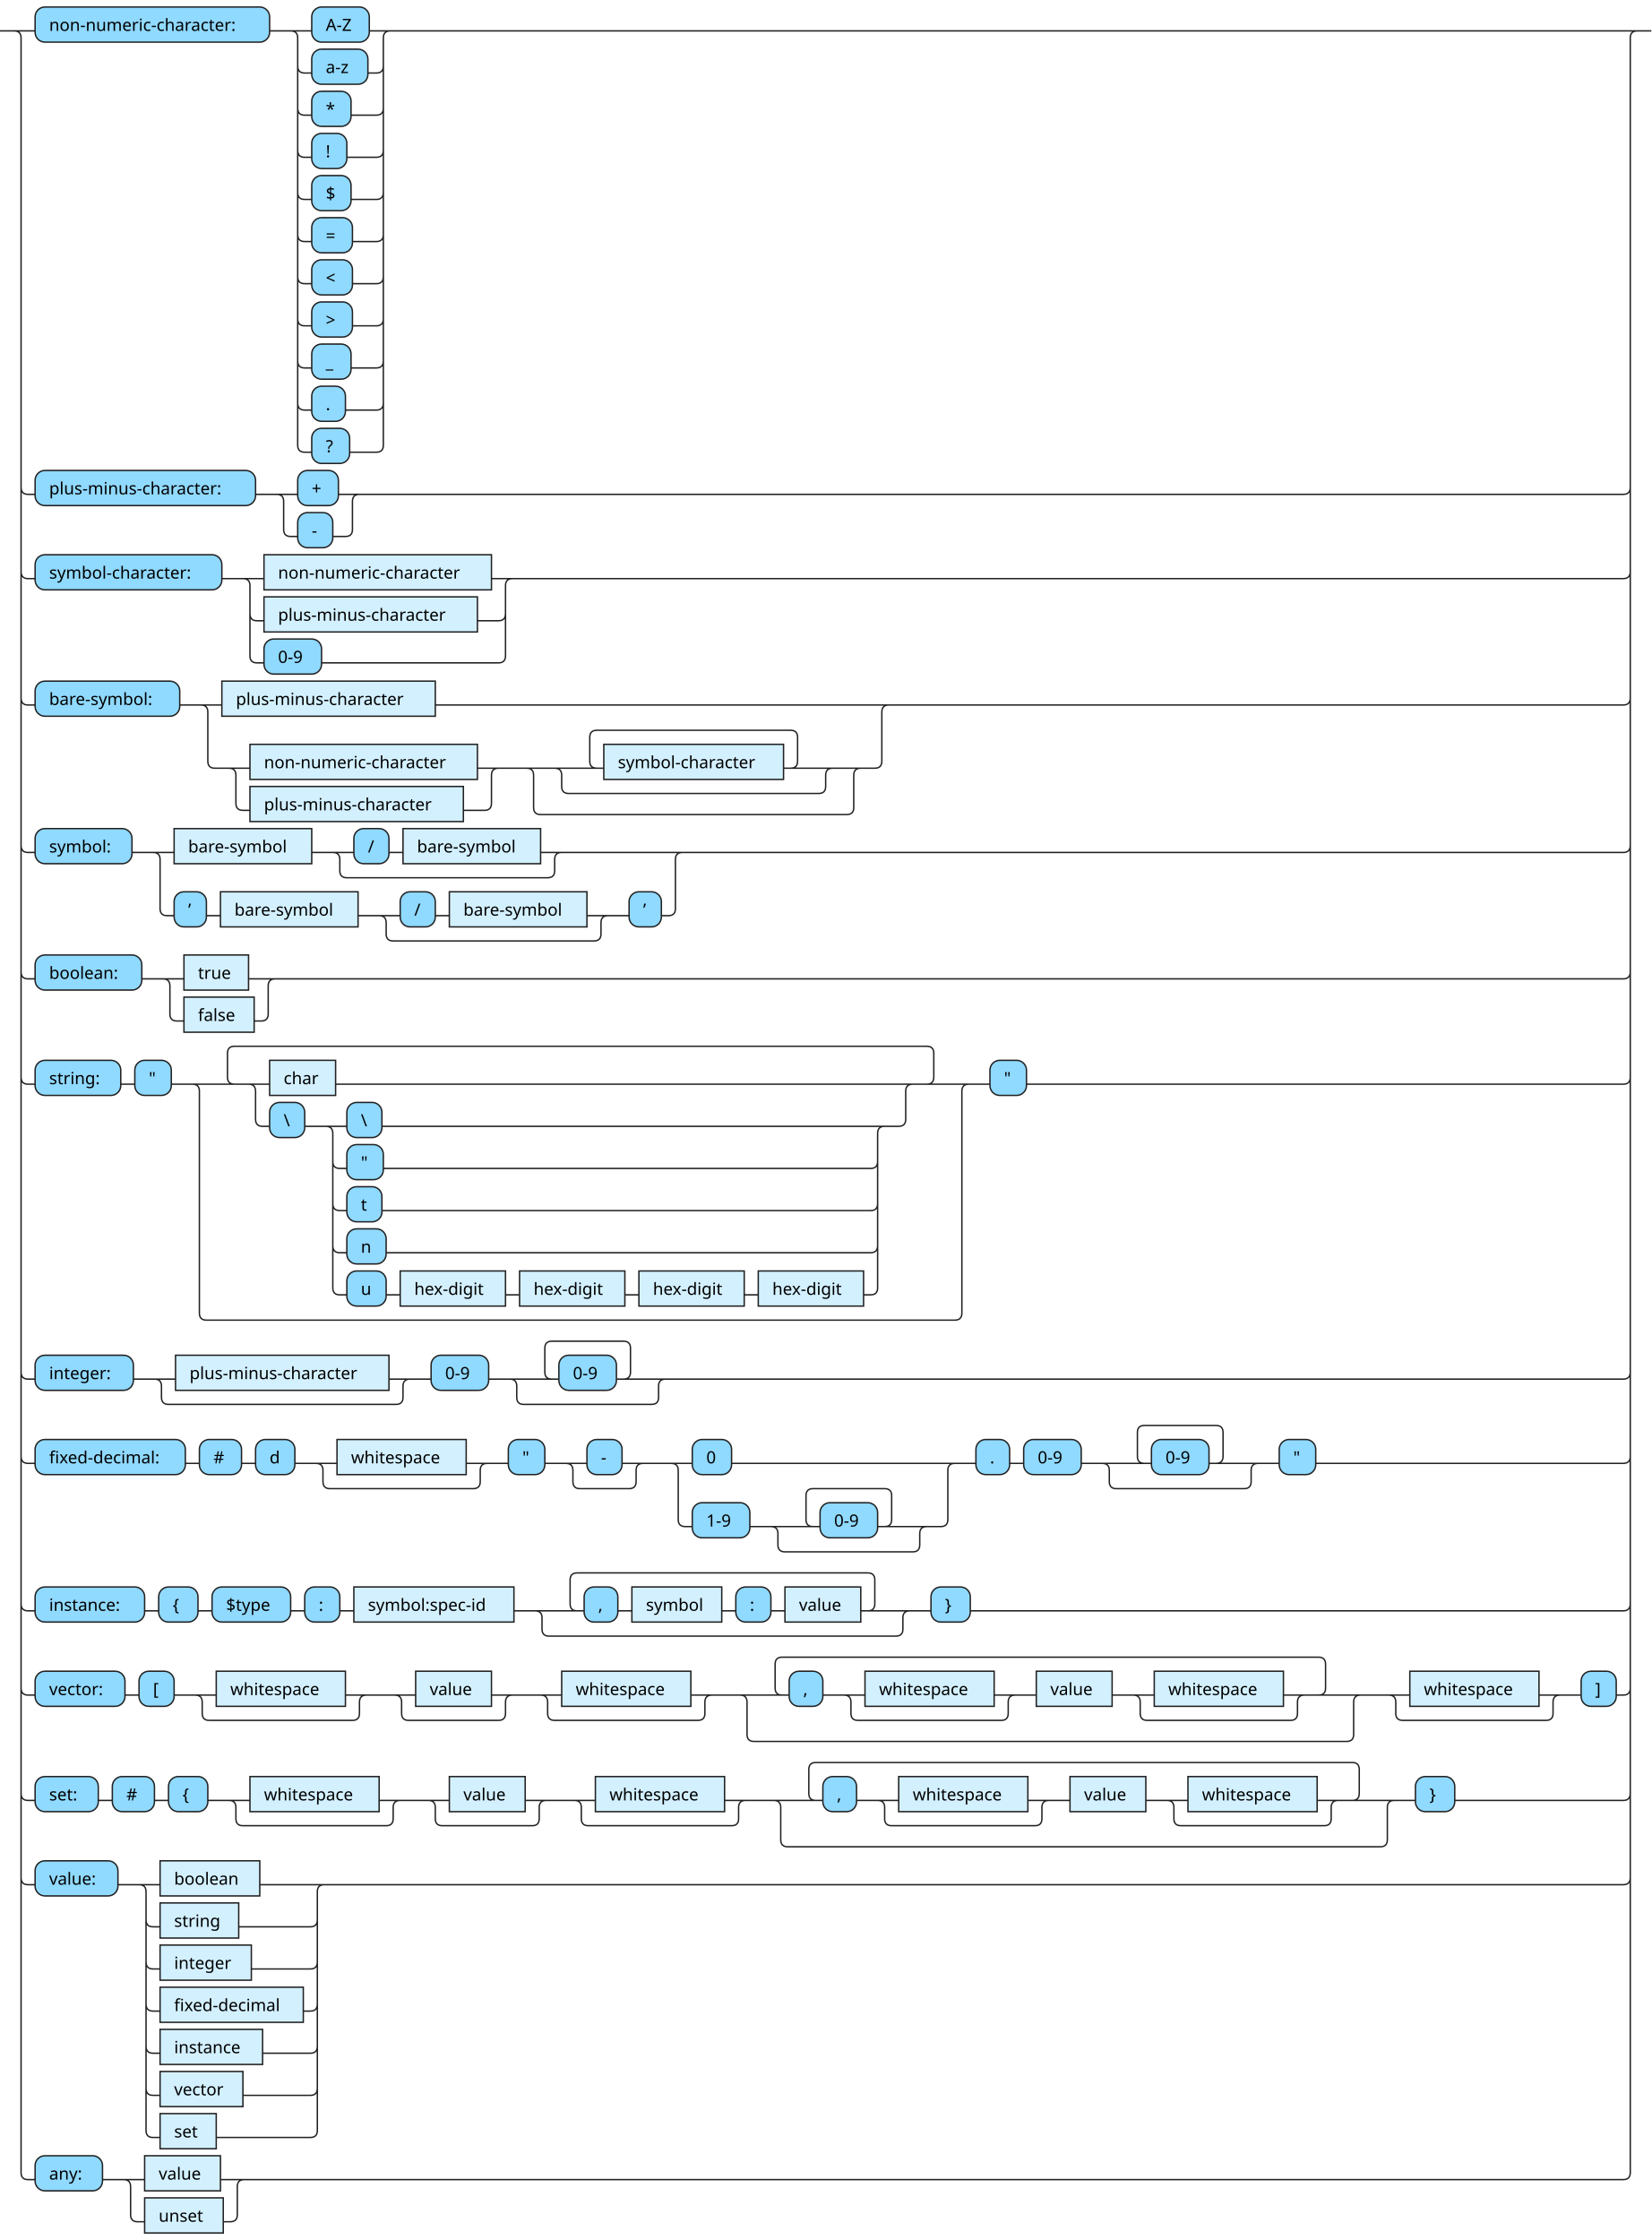
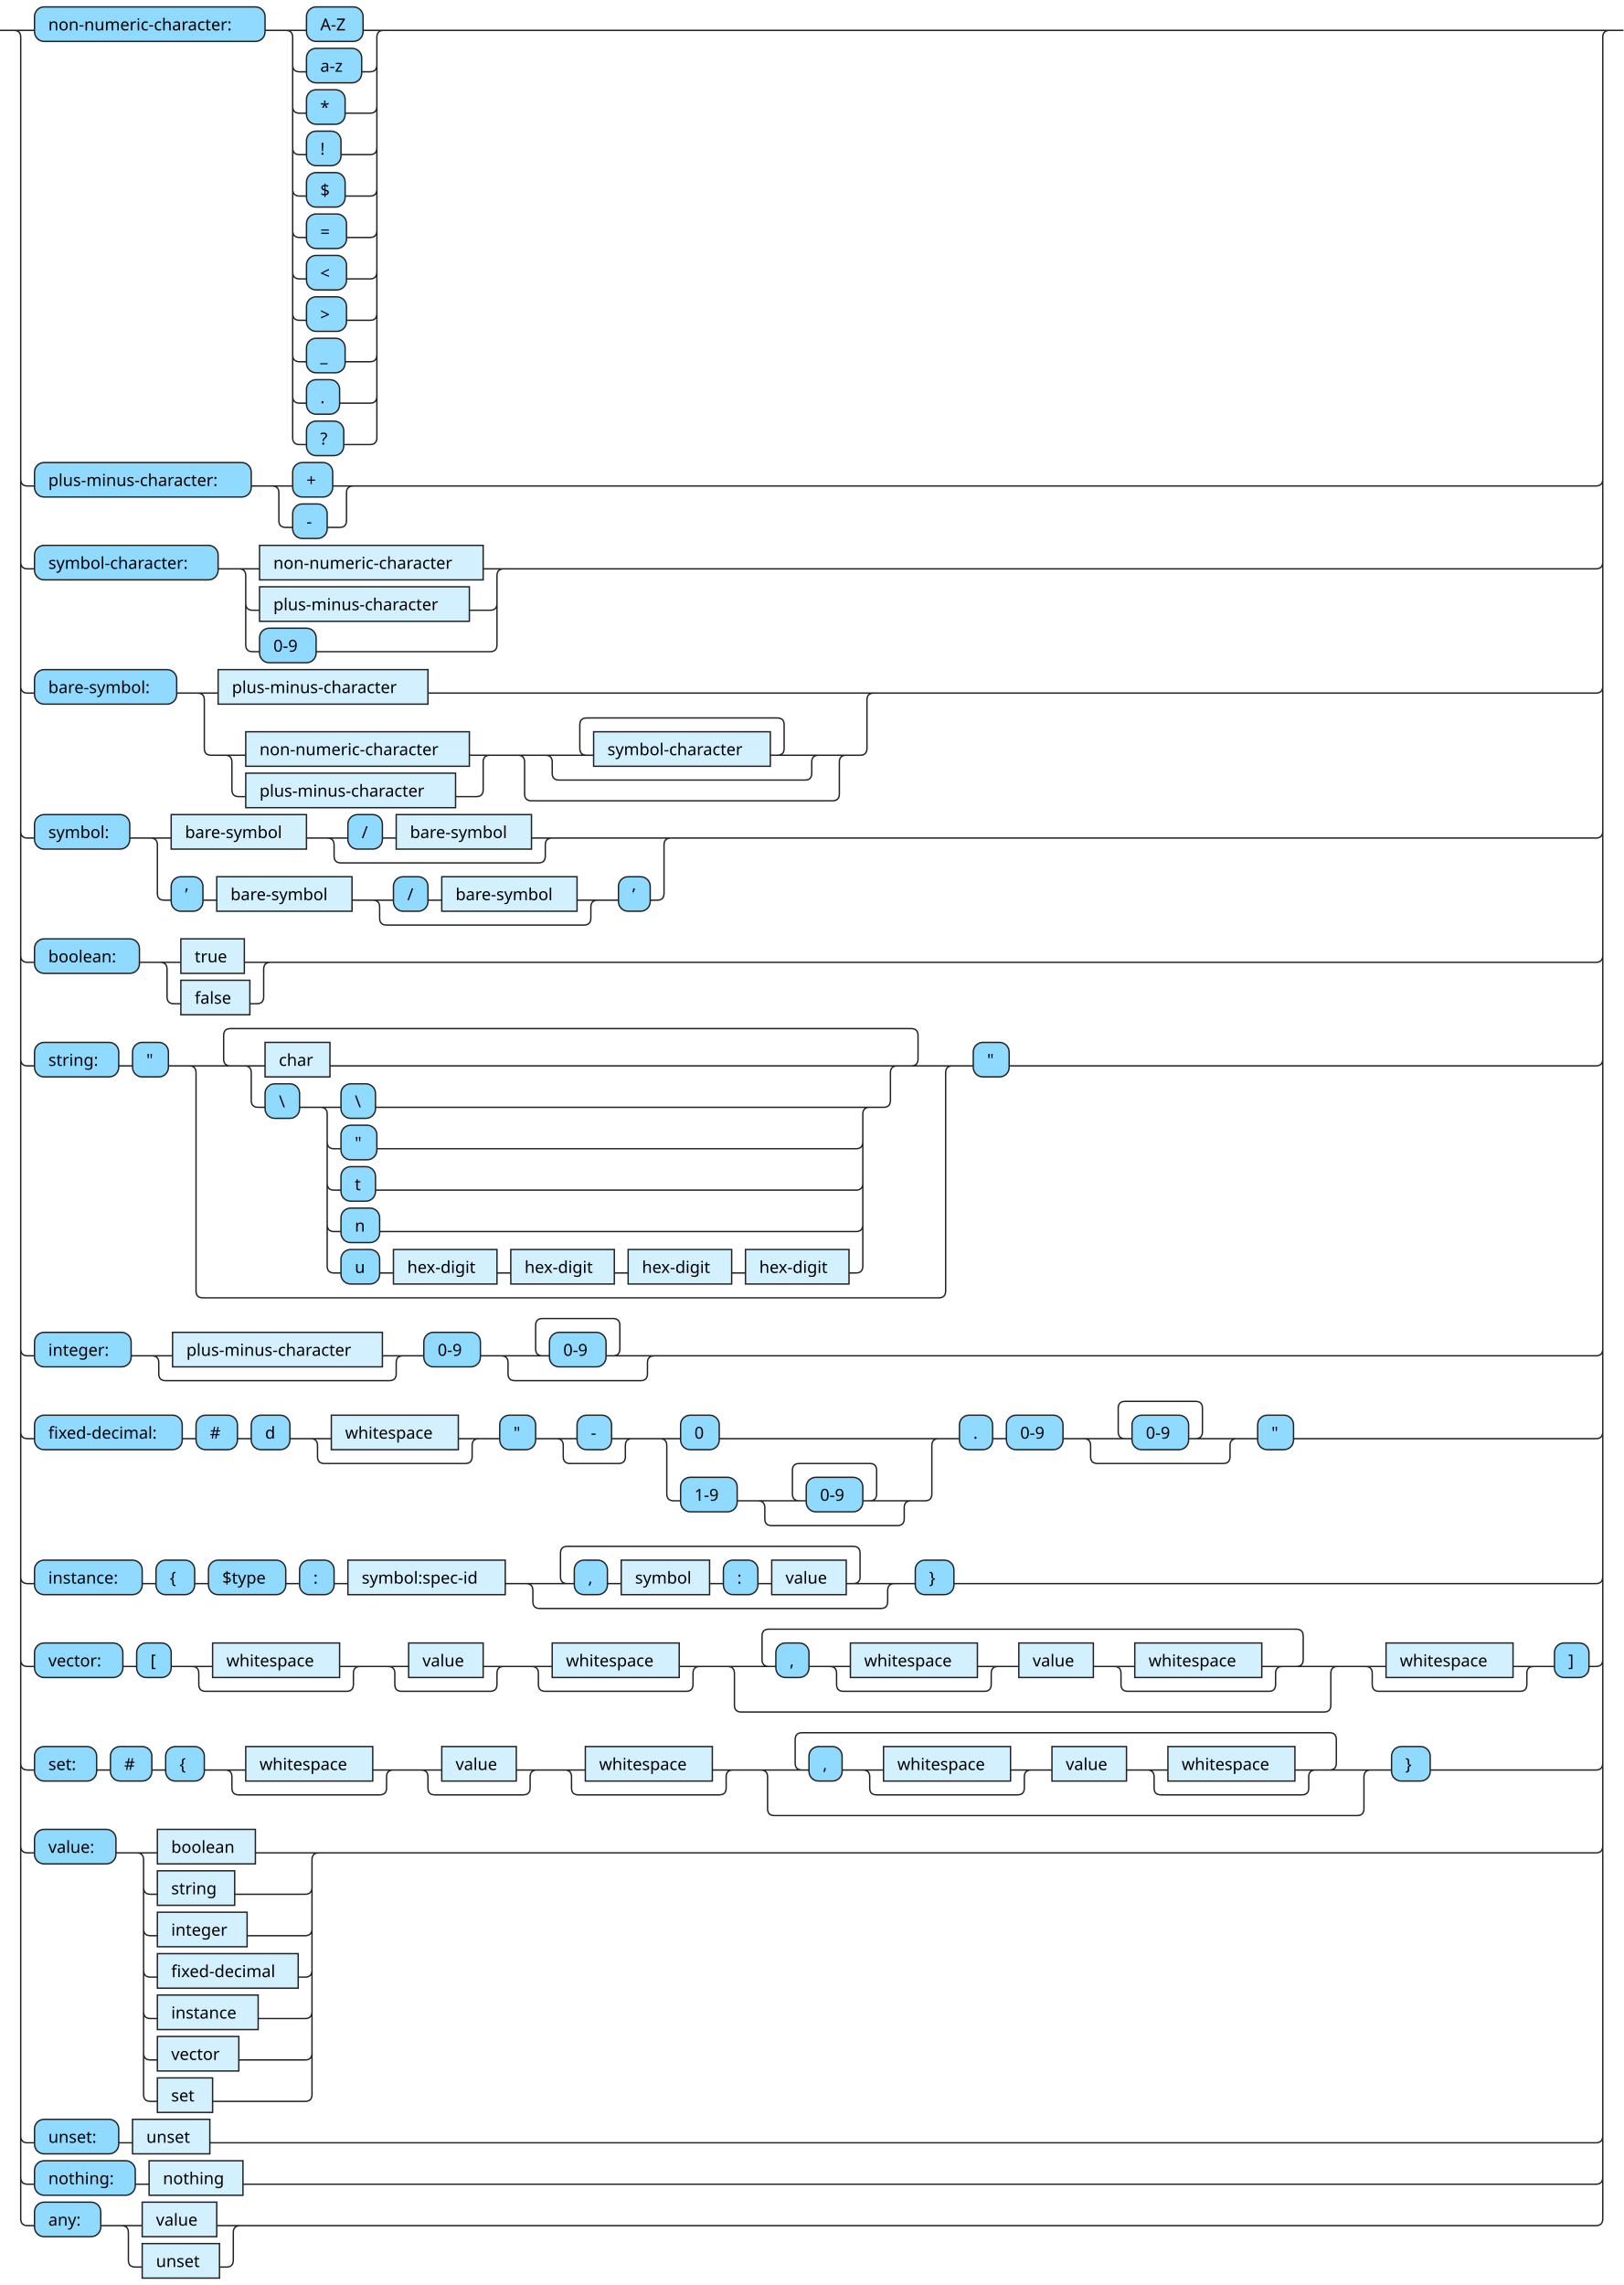
- <svg xmlns="http://www.w3.org/2000/svg" xmlns:xlink="http://www.w3.org/1999/xlink" version="1.1" width="1176" height="1595" viewbox="0 0 1176 1595">
+ <svg xmlns="http://www.w3.org/2000/svg" xmlns:xlink="http://www.w3.org/1999/xlink" version="1.1" width="1176" height="1655" viewbox="0 0 1176 1655">
  <defs>
    <style type="text/css">.c{fill:none;stroke:#222222;}.j{fill:#000000;font-family:Verdana,Sans-serif;font-size:12px;}.l{fill:#90d9ff;stroke:#222222;}.r{fill:#d3f0ff;stroke:#222222;}</style>
  </defs>
-   <path class="c" d="M0 22h25m167 0h30m41 0h20m-71 25q0 5 5 5h5m40 0h6q5 0 5-5m-61 30q0 5 5 5h5m28 0h18q5 0 5-5m-61 30q0 5 5 5h5m25 0h21q5 0 5-5m-61 30q0 5 5 5h5m28 0h18q5 0 5-5m-61 30q0 5 5 5h5m29 0h17q5 0 5-5m-61 30q0 5 5 5h5m29 0h17q5 0 5-5m-61 30q0 5 5 5h5m29 0h17q5 0 5-5m-61 30q0 5 5 5h5m28 0h18q5 0 5-5m-61 30q0 5 5 5h5m24 0h22q5 0 5-5m-66-265q5 0 5 5v290q0 5 5 5h5m27 0h19q5 0 5-5v-290q0-5 5-5m5 0h888m-1156 325q0 5 5 5h5m157 0h30m29 0h20m-64 0q5 0 5 5v20q0 5 5 5h5m25 0h9q5 0 5-5v-20q0-5 5-5m5 0h895q5 0 5-5m-1146 60q0 5 5 5h5m133 0h30m162 0h20m-192 25q0 5 5 5h5m152 0h15q5 0 5-5m-187-25q5 0 5 5v50q0 5 5 5h5m41 0h126q5 0 5-5v-50q0-5 5-5m5 0h786q5 0 5-5m-1146 90q0 5 5 5h5m103 0h30m152 0h328m-495 0q5 0 5 5v35q0 5 5 5h25m162 0h20m-197 0q5 0 5 5v20q0 5 5 5h5m152 0h15q5 0 5-5v-20q0-5 5-5m5 0h70m-5 0q-5 0-5-5v-17q0-5 5-5h138q5 0 5 5v17q0 5-5 5m-5 0h40m-203 0q5 0 5 5v8q0 5 5 5h178q5 0 5-5v-8q0-5 5-5m5 0h20m-243 0q5 0 5 5v23q0 5 5 5h218q5 0 5-5v-23q0-5 5-5m5 0h5q5 0 5-5v-35q0-5 5-5m5 0h518q5 0 5-5m-1146 105q0 5 5 5h5m69 0h30m98 0h30m25 0h10m98 0h20m-168 0q5 0 5 5v8q0 5 5 5h143q5 0 5-5v-8q0-5 5-5m5 0h86m-382 0q5 0 5 5v35q0 5 5 5h5m23 0h10m98 0h30m25 0h10m98 0h20m-168 0q5 0 5 5v8q0 5 5 5h143q5 0 5-5v-8q0-5 5-5m5 0h10m23 0h5q5 0 5-5v-35q0-5 5-5m5 0h665q5 0 5-5m-1146 90q0 5 5 5h5m76 0h30m46 0h24m-85 0q5 0 5 5v20q0 5 5 5h5m50 0h5q5 0 5-5v-20q0-5 5-5m5 0h955q5 0 5-5m-1146 75q0 5 5 5h5m61 0h10m26 0h50m-5 0q-5 0-5-5v-17q0-5 5-5h493q5 0 5 5v17q0 5-5 5m-488 0h20m47 0h416m-478 0q5 0 5 5v20q0 5 5 5h5m25 0h30m25 0h363m-398 25q0 5 5 5h5m26 0h347q5 0 5-5m-388 30q0 5 5 5h5m25 0h348q5 0 5-5m-388 30q0 5 5 5h5m28 0h345q5 0 5-5m-393-85q5 0 5 5v110q0 5 5 5h5m28 0h10m75 0h10m75 0h10m75 0h10m75 0h5q5 0 5-5v-110q0-5 5-5m5 0h5q5 0 5-5v-20q0-5 5-5m5 0h40m-558 0q5 0 5 5v158q0 5 5 5h533q5 0 5-5v-158q0-5 5-5m5 0h10m26 0h425q5 0 5-5m-1146 210q0 5 5 5h5m70 0h30m152 0h20m-187 0q5 0 5 5v8q0 5 5 5h162q5 0 5-5v-8q0-5 5-5m5 0h10m41 0h50m-5 0q-5 0-5-5v-17q0-5 5-5h51q5 0 5 5v17q0 5-5 5m-5 0h40m-116 0q5 0 5 5v8q0 5 5 5h91q5 0 5-5v-8q0-5 5-5m5 0h677q5 0 5-5m-1146 60q0 5 5 5h5m107 0h10m30 0h10m28 0h30m92 0h20m-127 0q5 0 5 5v8q0 5 5 5h102q5 0 5-5v-8q0-5 5-5m5 0h10m26 0h30m25 0h20m-60 0q5 0 5 5v8q0 5 5 5h35q5 0 5-5v-8q0-5 5-5m5 0h30m28 0h164m-207 0q5 0 5 5v35q0 5 5 5h5m41 0h50m-5 0q-5 0-5-5v-17q0-5 5-5h51q5 0 5 5v17q0 5-5 5m-5 0h40m-116 0q5 0 5 5v8q0 5 5 5h91q5 0 5-5v-8q0-5 5-5m5 0h5q5 0 5-5v-35q0-5 5-5m5 0h10m24 0h10m41 0h50m-5 0q-5 0-5-5v-17q0-5 5-5h51q5 0 5 5v17q0 5-5 5m-5 0h40m-116 0q5 0 5 5v8q0 5 5 5h91q5 0 5-5v-8q0-5 5-5m5 0h10m26 0h219q5 0 5-5m-1146 105q0 5 5 5h5m78 0h10m28 0h10m56 0h10m25 0h10m114 0h50m-5 0q-5 0-5-5v-17q0-5 5-5h207q5 0 5 5v17q0 5-5 5m-178 0h10m64 0h10m25 0h10m54 0h40m-272 0q5 0 5 5v8q0 5 5 5h247q5 0 5-5v-8q0-5 5-5m5 0h10m28 0h465q5 0 5-5m-1146 60q0 5 5 5h5m64 0h10m25 0h30m92 0h20m-127 0q5 0 5 5v8q0 5 5 5h102q5 0 5-5v-8q0-5 5-5m5 0h30m54 0h20m-89 0q5 0 5 5v8q0 5 5 5h64q5 0 5-5v-8q0-5 5-5m5 0h30m92 0h20m-127 0q5 0 5 5v8q0 5 5 5h102q5 0 5-5v-8q0-5 5-5m5 0h50m-5 0q-5 0-5-5v-17q0-5 5-5h382q5 0 5 5v17q0 5-5 5m-353 0h30m92 0h20m-127 0q5 0 5 5v8q0 5 5 5h102q5 0 5-5v-8q0-5 5-5m5 0h10m54 0h30m92 0h20m-127 0q5 0 5 5v8q0 5 5 5h102q5 0 5-5v-8q0-5 5-5m5 0h40m-447 0q5 0 5 5v23q0 5 5 5h422q5 0 5-5v-23q0-5 5-5m5 0h30m92 0h20m-127 0q5 0 5 5v8q0 5 5 5h102q5 0 5-5v-8q0-5 5-5m5 0h10m25 0h5q5 0 5-5m-1146 75q0 5 5 5h5m45 0h10m30 0h10m28 0h30m92 0h20m-127 0q5 0 5 5v8q0 5 5 5h102q5 0 5-5v-8q0-5 5-5m5 0h30m54 0h20m-89 0q5 0 5 5v8q0 5 5 5h64q5 0 5-5v-8q0-5 5-5m5 0h30m92 0h20m-127 0q5 0 5 5v8q0 5 5 5h102q5 0 5-5v-8q0-5 5-5m5 0h50m-5 0q-5 0-5-5v-17q0-5 5-5h382q5 0 5 5v17q0 5-5 5m-353 0h30m92 0h20m-127 0q5 0 5 5v8q0 5 5 5h102q5 0 5-5v-8q0-5 5-5m5 0h10m54 0h30m92 0h20m-127 0q5 0 5 5v8q0 5 5 5h102q5 0 5-5v-8q0-5 5-5m5 0h40m-447 0q5 0 5 5v23q0 5 5 5h422q5 0 5-5v-23q0-5 5-5m5 0h10m28 0h120q5 0 5-5m-1146 60q0 5 5 5h5m59 0h30m71 0h51m-132 25q0 5 5 5h5m56 0h51q5 0 5-5m-122 30q0 5 5 5h5m65 0h42q5 0 5-5m-122 30q0 5 5 5h5m102 0h5q5 0 5-5m-122 30q0 5 5 5h5m73 0h34q5 0 5-5m-122 30q0 5 5 5h5m59 0h48q5 0 5-5m-127-145q5 0 5 5v170q0 5 5 5h5m40 0h67q5 0 5-5v-170q0-5 5-5m5 0h920q5 0 5-5m-1151-1315q5 0 5 5v1520q0 5 5 5h5m48 0h30m54 0h22m-91 0q5 0 5 5v20q0 5 5 5h5m56 0h5q5 0 5-5v-20q0-5 5-5m5 0h977q5 0 5-5v-1520q0-5 5-5m5 0h5" />
+   <path class="c" d="M0 22h25m167 0h30m41 0h20m-71 25q0 5 5 5h5m40 0h6q5 0 5-5m-61 30q0 5 5 5h5m28 0h18q5 0 5-5m-61 30q0 5 5 5h5m25 0h21q5 0 5-5m-61 30q0 5 5 5h5m28 0h18q5 0 5-5m-61 30q0 5 5 5h5m29 0h17q5 0 5-5m-61 30q0 5 5 5h5m29 0h17q5 0 5-5m-61 30q0 5 5 5h5m29 0h17q5 0 5-5m-61 30q0 5 5 5h5m28 0h18q5 0 5-5m-61 30q0 5 5 5h5m24 0h22q5 0 5-5m-66-265q5 0 5 5v290q0 5 5 5h5m27 0h19q5 0 5-5v-290q0-5 5-5m5 0h888m-1156 325q0 5 5 5h5m157 0h30m29 0h20m-64 0q5 0 5 5v20q0 5 5 5h5m25 0h9q5 0 5-5v-20q0-5 5-5m5 0h895q5 0 5-5m-1146 60q0 5 5 5h5m133 0h30m162 0h20m-192 25q0 5 5 5h5m152 0h15q5 0 5-5m-187-25q5 0 5 5v50q0 5 5 5h5m41 0h126q5 0 5-5v-50q0-5 5-5m5 0h786q5 0 5-5m-1146 90q0 5 5 5h5m103 0h30m152 0h328m-495 0q5 0 5 5v35q0 5 5 5h25m162 0h20m-197 0q5 0 5 5v20q0 5 5 5h5m152 0h15q5 0 5-5v-20q0-5 5-5m5 0h70m-5 0q-5 0-5-5v-17q0-5 5-5h138q5 0 5 5v17q0 5-5 5m-5 0h40m-203 0q5 0 5 5v8q0 5 5 5h178q5 0 5-5v-8q0-5 5-5m5 0h20m-243 0q5 0 5 5v23q0 5 5 5h218q5 0 5-5v-23q0-5 5-5m5 0h5q5 0 5-5v-35q0-5 5-5m5 0h518q5 0 5-5m-1146 105q0 5 5 5h5m69 0h30m98 0h30m25 0h10m98 0h20m-168 0q5 0 5 5v8q0 5 5 5h143q5 0 5-5v-8q0-5 5-5m5 0h86m-382 0q5 0 5 5v35q0 5 5 5h5m23 0h10m98 0h30m25 0h10m98 0h20m-168 0q5 0 5 5v8q0 5 5 5h143q5 0 5-5v-8q0-5 5-5m5 0h10m23 0h5q5 0 5-5v-35q0-5 5-5m5 0h665q5 0 5-5m-1146 90q0 5 5 5h5m76 0h30m46 0h24m-85 0q5 0 5 5v20q0 5 5 5h5m50 0h5q5 0 5-5v-20q0-5 5-5m5 0h955q5 0 5-5m-1146 75q0 5 5 5h5m61 0h10m26 0h50m-5 0q-5 0-5-5v-17q0-5 5-5h493q5 0 5 5v17q0 5-5 5m-488 0h20m47 0h416m-478 0q5 0 5 5v20q0 5 5 5h5m25 0h30m25 0h363m-398 25q0 5 5 5h5m26 0h347q5 0 5-5m-388 30q0 5 5 5h5m25 0h348q5 0 5-5m-388 30q0 5 5 5h5m28 0h345q5 0 5-5m-393-85q5 0 5 5v110q0 5 5 5h5m28 0h10m75 0h10m75 0h10m75 0h10m75 0h5q5 0 5-5v-110q0-5 5-5m5 0h5q5 0 5-5v-20q0-5 5-5m5 0h40m-558 0q5 0 5 5v158q0 5 5 5h533q5 0 5-5v-158q0-5 5-5m5 0h10m26 0h425q5 0 5-5m-1146 210q0 5 5 5h5m70 0h30m152 0h20m-187 0q5 0 5 5v8q0 5 5 5h162q5 0 5-5v-8q0-5 5-5m5 0h10m41 0h50m-5 0q-5 0-5-5v-17q0-5 5-5h51q5 0 5 5v17q0 5-5 5m-5 0h40m-116 0q5 0 5 5v8q0 5 5 5h91q5 0 5-5v-8q0-5 5-5m5 0h677q5 0 5-5m-1146 60q0 5 5 5h5m107 0h10m30 0h10m28 0h30m92 0h20m-127 0q5 0 5 5v8q0 5 5 5h102q5 0 5-5v-8q0-5 5-5m5 0h10m26 0h30m25 0h20m-60 0q5 0 5 5v8q0 5 5 5h35q5 0 5-5v-8q0-5 5-5m5 0h30m28 0h164m-207 0q5 0 5 5v35q0 5 5 5h5m41 0h50m-5 0q-5 0-5-5v-17q0-5 5-5h51q5 0 5 5v17q0 5-5 5m-5 0h40m-116 0q5 0 5 5v8q0 5 5 5h91q5 0 5-5v-8q0-5 5-5m5 0h5q5 0 5-5v-35q0-5 5-5m5 0h10m24 0h10m41 0h50m-5 0q-5 0-5-5v-17q0-5 5-5h51q5 0 5 5v17q0 5-5 5m-5 0h40m-116 0q5 0 5 5v8q0 5 5 5h91q5 0 5-5v-8q0-5 5-5m5 0h10m26 0h219q5 0 5-5m-1146 105q0 5 5 5h5m78 0h10m28 0h10m56 0h10m25 0h10m114 0h50m-5 0q-5 0-5-5v-17q0-5 5-5h207q5 0 5 5v17q0 5-5 5m-178 0h10m64 0h10m25 0h10m54 0h40m-272 0q5 0 5 5v8q0 5 5 5h247q5 0 5-5v-8q0-5 5-5m5 0h10m28 0h465q5 0 5-5m-1146 60q0 5 5 5h5m64 0h10m25 0h30m92 0h20m-127 0q5 0 5 5v8q0 5 5 5h102q5 0 5-5v-8q0-5 5-5m5 0h30m54 0h20m-89 0q5 0 5 5v8q0 5 5 5h64q5 0 5-5v-8q0-5 5-5m5 0h30m92 0h20m-127 0q5 0 5 5v8q0 5 5 5h102q5 0 5-5v-8q0-5 5-5m5 0h50m-5 0q-5 0-5-5v-17q0-5 5-5h382q5 0 5 5v17q0 5-5 5m-353 0h30m92 0h20m-127 0q5 0 5 5v8q0 5 5 5h102q5 0 5-5v-8q0-5 5-5m5 0h10m54 0h30m92 0h20m-127 0q5 0 5 5v8q0 5 5 5h102q5 0 5-5v-8q0-5 5-5m5 0h40m-447 0q5 0 5 5v23q0 5 5 5h422q5 0 5-5v-23q0-5 5-5m5 0h30m92 0h20m-127 0q5 0 5 5v8q0 5 5 5h102q5 0 5-5v-8q0-5 5-5m5 0h10m25 0h5q5 0 5-5m-1146 75q0 5 5 5h5m45 0h10m30 0h10m28 0h30m92 0h20m-127 0q5 0 5 5v8q0 5 5 5h102q5 0 5-5v-8q0-5 5-5m5 0h30m54 0h20m-89 0q5 0 5 5v8q0 5 5 5h64q5 0 5-5v-8q0-5 5-5m5 0h30m92 0h20m-127 0q5 0 5 5v8q0 5 5 5h102q5 0 5-5v-8q0-5 5-5m5 0h50m-5 0q-5 0-5-5v-17q0-5 5-5h382q5 0 5 5v17q0 5-5 5m-353 0h30m92 0h20m-127 0q5 0 5 5v8q0 5 5 5h102q5 0 5-5v-8q0-5 5-5m5 0h10m54 0h30m92 0h20m-127 0q5 0 5 5v8q0 5 5 5h102q5 0 5-5v-8q0-5 5-5m5 0h40m-447 0q5 0 5 5v23q0 5 5 5h422q5 0 5-5v-23q0-5 5-5m5 0h10m28 0h120q5 0 5-5m-1146 60q0 5 5 5h5m59 0h30m71 0h51m-132 25q0 5 5 5h5m56 0h51q5 0 5-5m-122 30q0 5 5 5h5m65 0h42q5 0 5-5m-122 30q0 5 5 5h5m102 0h5q5 0 5-5m-122 30q0 5 5 5h5m73 0h34q5 0 5-5m-122 30q0 5 5 5h5m59 0h48q5 0 5-5m-127-145q5 0 5 5v170q0 5 5 5h5m40 0h67q5 0 5-5v-170q0-5 5-5m5 0h920q5 0 5-5m-1146 210q0 5 5 5h5m61 0h10m56 0h1004q5 0 5-5m-1146 30q0 5 5 5h5m73 0h10m68 0h980q5 0 5-5m-1151-1555q5 0 5 5v1580q0 5 5 5h5m48 0h30m54 0h22m-91 0q5 0 5 5v20q0 5 5 5h5m56 0h5q5 0 5-5v-20q0-5 5-5m5 0h977q5 0 5-5v-1580q0-5 5-5m5 0h5" />
  <rect class="l" x="25" y="5" width="167" height="25" rx="7" />
  <text class="j" x="35" y="22">non-numeric-character:</text>
  <rect class="l" x="222" y="5" width="41" height="25" rx="7" />
  <text class="j" x="232" y="22">A-Z</text>
  <rect class="l" x="222" y="35" width="40" height="25" rx="7" />
  <text class="j" x="232" y="52">a-z</text>
  <rect class="l" x="222" y="65" width="28" height="25" rx="7" />
  <text class="j" x="232" y="82">*</text>
  <rect class="l" x="222" y="95" width="25" height="25" rx="7" />
  <text class="j" x="232" y="112">!</text>
  <rect class="l" x="222" y="125" width="28" height="25" rx="7" />
  <text class="j" x="232" y="142">$</text>
  <rect class="l" x="222" y="155" width="29" height="25" rx="7" />
  <text class="j" x="232" y="172">=</text>
  <rect class="l" x="222" y="185" width="29" height="25" rx="7" />
  <text class="j" x="232" y="202">&lt;</text>
  <rect class="l" x="222" y="215" width="29" height="25" rx="7" />
  <text class="j" x="232" y="232">&gt;</text>
  <rect class="l" x="222" y="245" width="28" height="25" rx="7" />
  <text class="j" x="232" y="262">_</text>
  <rect class="l" x="222" y="275" width="24" height="25" rx="7" />
  <text class="j" x="232" y="292">.</text>
  <rect class="l" x="222" y="305" width="27" height="25" rx="7" />
  <text class="j" x="232" y="322">?</text>
  <rect class="l" x="25" y="335" width="157" height="25" rx="7" />
  <text class="j" x="35" y="352">plus-minus-character:</text>
  <rect class="l" x="212" y="335" width="29" height="25" rx="7" />
  <text class="j" x="222" y="352">+</text>
  <rect class="l" x="212" y="365" width="25" height="25" rx="7" />
  <text class="j" x="222" y="382">-</text>
  <rect class="l" x="25" y="395" width="133" height="25" rx="7" />
  <text class="j" x="35" y="412">symbol-character:</text>
  <a xlink:href="#non-numeric-character">
    <rect class="r" x="188" y="395" width="162" height="25" />
    <text class="j" x="198" y="412">non-numeric-character</text>
  </a>
  <a xlink:href="#plus-minus-character">
    <rect class="r" x="188" y="425" width="152" height="25" />
    <text class="j" x="198" y="442">plus-minus-character</text>
  </a>
  <rect class="l" x="188" y="455" width="41" height="25" rx="7" />
  <text class="j" x="198" y="472">0-9</text>
  <rect class="l" x="25" y="485" width="103" height="25" rx="7" />
  <text class="j" x="35" y="502">bare-symbol:</text>
  <a xlink:href="#plus-minus-character">
    <rect class="r" x="158" y="485" width="152" height="25" />
    <text class="j" x="168" y="502">plus-minus-character</text>
  </a>
  <a xlink:href="#non-numeric-character">
    <rect class="r" x="178" y="530" width="162" height="25" />
    <text class="j" x="188" y="547">non-numeric-character</text>
  </a>
  <a xlink:href="#plus-minus-character">
    <rect class="r" x="178" y="560" width="152" height="25" />
    <text class="j" x="188" y="577">plus-minus-character</text>
  </a>
  <a xlink:href="#symbol-character">
    <rect class="r" x="430" y="530" width="128" height="25" />
    <text class="j" x="440" y="547">symbol-character</text>
  </a>
  <rect class="l" x="25" y="590" width="69" height="25" rx="7" />
  <text class="j" x="35" y="607">symbol:</text>
  <a xlink:href="#bare-symbol">
    <rect class="r" x="124" y="590" width="98" height="25" />
    <text class="j" x="134" y="607">bare-symbol</text>
  </a>
  <rect class="l" x="252" y="590" width="25" height="25" rx="7" />
  <text class="j" x="262" y="607">/</text>
  <a xlink:href="#bare-symbol">
    <rect class="r" x="287" y="590" width="98" height="25" />
    <text class="j" x="297" y="607">bare-symbol</text>
  </a>
  <rect class="l" x="124" y="635" width="23" height="25" rx="7" />
  <text class="j" x="134" y="652">’</text>
  <a xlink:href="#bare-symbol">
    <rect class="r" x="157" y="635" width="98" height="25" />
    <text class="j" x="167" y="652">bare-symbol</text>
  </a>
  <rect class="l" x="285" y="635" width="25" height="25" rx="7" />
  <text class="j" x="295" y="652">/</text>
  <a xlink:href="#bare-symbol">
    <rect class="r" x="320" y="635" width="98" height="25" />
    <text class="j" x="330" y="652">bare-symbol</text>
  </a>
  <rect class="l" x="448" y="635" width="23" height="25" rx="7" />
  <text class="j" x="458" y="652">’</text>
  <rect class="l" x="25" y="680" width="76" height="25" rx="7" />
  <text class="j" x="35" y="697">boolean:</text>
  <a xlink:href="#true">
    <rect class="r" x="131" y="680" width="46" height="25" />
    <text class="j" x="141" y="697">true</text>
  </a>
  <a xlink:href="#false">
    <rect class="r" x="131" y="710" width="50" height="25" />
    <text class="j" x="141" y="727">false</text>
  </a>
  <rect class="l" x="25" y="755" width="61" height="25" rx="7" />
  <text class="j" x="35" y="772">string:</text>
  <rect class="l" x="96" y="755" width="26" height="25" rx="7" />
  <text class="j" x="106" y="772">"</text>
  <a xlink:href="#char">
    <rect class="r" x="192" y="755" width="47" height="25" />
    <text class="j" x="202" y="772">char</text>
  </a>
  <rect class="l" x="192" y="785" width="25" height="25" rx="7" />
  <text class="j" x="202" y="802">\</text>
  <rect class="l" x="247" y="785" width="25" height="25" rx="7" />
  <text class="j" x="257" y="802">\</text>
  <rect class="l" x="247" y="815" width="26" height="25" rx="7" />
  <text class="j" x="257" y="832">"</text>
  <rect class="l" x="247" y="845" width="25" height="25" rx="7" />
  <text class="j" x="257" y="862">t</text>
  <rect class="l" x="247" y="875" width="28" height="25" rx="7" />
  <text class="j" x="257" y="892">n</text>
  <rect class="l" x="247" y="905" width="28" height="25" rx="7" />
  <text class="j" x="257" y="922">u</text>
  <a xlink:href="#hex-digit">
    <rect class="r" x="285" y="905" width="75" height="25" />
    <text class="j" x="295" y="922">hex-digit</text>
  </a>
  <a xlink:href="#hex-digit">
    <rect class="r" x="370" y="905" width="75" height="25" />
    <text class="j" x="380" y="922">hex-digit</text>
  </a>
  <a xlink:href="#hex-digit">
    <rect class="r" x="455" y="905" width="75" height="25" />
    <text class="j" x="465" y="922">hex-digit</text>
  </a>
  <a xlink:href="#hex-digit">
    <rect class="r" x="540" y="905" width="75" height="25" />
    <text class="j" x="550" y="922">hex-digit</text>
  </a>
  <rect class="l" x="705" y="755" width="26" height="25" rx="7" />
  <text class="j" x="715" y="772">"</text>
  <rect class="l" x="25" y="965" width="70" height="25" rx="7" />
  <text class="j" x="35" y="982">integer:</text>
  <a xlink:href="#plus-minus-character">
    <rect class="r" x="125" y="965" width="152" height="25" />
    <text class="j" x="135" y="982">plus-minus-character</text>
  </a>
  <rect class="l" x="307" y="965" width="41" height="25" rx="7" />
  <text class="j" x="317" y="982">0-9</text>
  <rect class="l" x="398" y="965" width="41" height="25" rx="7" />
  <text class="j" x="408" y="982">0-9</text>
  <rect class="l" x="25" y="1025" width="107" height="25" rx="7" />
  <text class="j" x="35" y="1042">fixed-decimal:</text>
  <rect class="l" x="142" y="1025" width="30" height="25" rx="7" />
  <text class="j" x="152" y="1042">#</text>
  <rect class="l" x="182" y="1025" width="28" height="25" rx="7" />
  <text class="j" x="192" y="1042">d</text>
  <a xlink:href="#whitespace">
    <rect class="r" x="240" y="1025" width="92" height="25" />
    <text class="j" x="250" y="1042">whitespace</text>
  </a>
  <rect class="l" x="362" y="1025" width="26" height="25" rx="7" />
  <text class="j" x="372" y="1042">"</text>
  <rect class="l" x="418" y="1025" width="25" height="25" rx="7" />
  <text class="j" x="428" y="1042">-</text>
  <rect class="l" x="493" y="1025" width="28" height="25" rx="7" />
  <text class="j" x="503" y="1042">0</text>
  <rect class="l" x="493" y="1070" width="41" height="25" rx="7" />
  <text class="j" x="503" y="1087">1-9</text>
  <rect class="l" x="584" y="1070" width="41" height="25" rx="7" />
  <text class="j" x="594" y="1087">0-9</text>
  <rect class="l" x="695" y="1025" width="24" height="25" rx="7" />
  <text class="j" x="705" y="1042">.</text>
  <rect class="l" x="729" y="1025" width="41" height="25" rx="7" />
  <text class="j" x="739" y="1042">0-9</text>
  <rect class="l" x="820" y="1025" width="41" height="25" rx="7" />
  <text class="j" x="830" y="1042">0-9</text>
  <rect class="l" x="911" y="1025" width="26" height="25" rx="7" />
  <text class="j" x="921" y="1042">"</text>
  <rect class="l" x="25" y="1130" width="78" height="25" rx="7" />
  <text class="j" x="35" y="1147">instance:</text>
  <rect class="l" x="113" y="1130" width="28" height="25" rx="7" />
  <text class="j" x="123" y="1147">{</text>
  <rect class="l" x="151" y="1130" width="56" height="25" rx="7" />
  <text class="j" x="161" y="1147">$type</text>
  <rect class="l" x="217" y="1130" width="25" height="25" rx="7" />
  <text class="j" x="227" y="1147">:</text>
  <a xlink:href="#symbol:spec-id">
    <rect class="r" x="252" y="1130" width="114" height="25" />
    <text class="j" x="262" y="1147">symbol:spec-id</text>
  </a>
  <rect class="l" x="416" y="1130" width="24" height="25" rx="7" />
  <text class="j" x="426" y="1147">,</text>
  <a xlink:href="#symbol">
    <rect class="r" x="450" y="1130" width="64" height="25" />
    <text class="j" x="460" y="1147">symbol</text>
  </a>
  <rect class="l" x="524" y="1130" width="25" height="25" rx="7" />
  <text class="j" x="534" y="1147">:</text>
  <a xlink:href="#value">
    <rect class="r" x="559" y="1130" width="54" height="25" />
    <text class="j" x="569" y="1147">value</text>
  </a>
  <rect class="l" x="663" y="1130" width="28" height="25" rx="7" />
  <text class="j" x="673" y="1147">}</text>
  <rect class="l" x="25" y="1190" width="64" height="25" rx="7" />
  <text class="j" x="35" y="1207">vector:</text>
  <rect class="l" x="99" y="1190" width="25" height="25" rx="7" />
  <text class="j" x="109" y="1207">[</text>
  <a xlink:href="#whitespace">
    <rect class="r" x="154" y="1190" width="92" height="25" />
    <text class="j" x="164" y="1207">whitespace</text>
  </a>
  <a xlink:href="#value">
    <rect class="r" x="296" y="1190" width="54" height="25" />
    <text class="j" x="306" y="1207">value</text>
  </a>
  <a xlink:href="#whitespace">
    <rect class="r" x="400" y="1190" width="92" height="25" />
    <text class="j" x="410" y="1207">whitespace</text>
  </a>
  <rect class="l" x="562" y="1190" width="24" height="25" rx="7" />
  <text class="j" x="572" y="1207">,</text>
  <a xlink:href="#whitespace">
    <rect class="r" x="616" y="1190" width="92" height="25" />
    <text class="j" x="626" y="1207">whitespace</text>
  </a>
  <a xlink:href="#value">
    <rect class="r" x="738" y="1190" width="54" height="25" />
    <text class="j" x="748" y="1207">value</text>
  </a>
  <a xlink:href="#whitespace">
    <rect class="r" x="822" y="1190" width="92" height="25" />
    <text class="j" x="832" y="1207">whitespace</text>
  </a>
  <a xlink:href="#whitespace">
    <rect class="r" x="1004" y="1190" width="92" height="25" />
    <text class="j" x="1014" y="1207">whitespace</text>
  </a>
  <rect class="l" x="1126" y="1190" width="25" height="25" rx="7" />
  <text class="j" x="1136" y="1207">]</text>
  <rect class="l" x="25" y="1265" width="45" height="25" rx="7" />
  <text class="j" x="35" y="1282">set:</text>
  <rect class="l" x="80" y="1265" width="30" height="25" rx="7" />
  <text class="j" x="90" y="1282">#</text>
  <rect class="l" x="120" y="1265" width="28" height="25" rx="7" />
  <text class="j" x="130" y="1282">{</text>
  <a xlink:href="#whitespace">
    <rect class="r" x="178" y="1265" width="92" height="25" />
    <text class="j" x="188" y="1282">whitespace</text>
  </a>
  <a xlink:href="#value">
    <rect class="r" x="320" y="1265" width="54" height="25" />
    <text class="j" x="330" y="1282">value</text>
  </a>
  <a xlink:href="#whitespace">
    <rect class="r" x="424" y="1265" width="92" height="25" />
    <text class="j" x="434" y="1282">whitespace</text>
  </a>
  <rect class="l" x="586" y="1265" width="24" height="25" rx="7" />
  <text class="j" x="596" y="1282">,</text>
  <a xlink:href="#whitespace">
    <rect class="r" x="640" y="1265" width="92" height="25" />
    <text class="j" x="650" y="1282">whitespace</text>
  </a>
  <a xlink:href="#value">
    <rect class="r" x="762" y="1265" width="54" height="25" />
    <text class="j" x="772" y="1282">value</text>
  </a>
  <a xlink:href="#whitespace">
    <rect class="r" x="846" y="1265" width="92" height="25" />
    <text class="j" x="856" y="1282">whitespace</text>
  </a>
  <rect class="l" x="1008" y="1265" width="28" height="25" rx="7" />
  <text class="j" x="1018" y="1282">}</text>
  <rect class="l" x="25" y="1325" width="59" height="25" rx="7" />
  <text class="j" x="35" y="1342">value:</text>
  <a xlink:href="#boolean">
    <rect class="r" x="114" y="1325" width="71" height="25" />
    <text class="j" x="124" y="1342">boolean</text>
  </a>
  <a xlink:href="#string">
    <rect class="r" x="114" y="1355" width="56" height="25" />
    <text class="j" x="124" y="1372">string</text>
  </a>
  <a xlink:href="#integer">
    <rect class="r" x="114" y="1385" width="65" height="25" />
    <text class="j" x="124" y="1402">integer</text>
  </a>
  <a xlink:href="#fixed-decimal">
    <rect class="r" x="114" y="1415" width="102" height="25" />
    <text class="j" x="124" y="1432">fixed-decimal</text>
  </a>
  <a xlink:href="#instance">
    <rect class="r" x="114" y="1445" width="73" height="25" />
    <text class="j" x="124" y="1462">instance</text>
  </a>
  <a xlink:href="#vector">
    <rect class="r" x="114" y="1475" width="59" height="25" />
    <text class="j" x="124" y="1492">vector</text>
  </a>
  <a xlink:href="#set">
    <rect class="r" x="114" y="1505" width="40" height="25" />
    <text class="j" x="124" y="1522">set</text>
  </a>
-   <rect class="l" x="25" y="1535" width="48" height="25" rx="7" />
-   <text class="j" x="35" y="1552">any:</text>
-   <a xlink:href="#value">
-     <rect class="r" x="103" y="1535" width="54" height="25" />
-     <text class="j" x="113" y="1552">value</text>
-   </a>
+   <rect class="l" x="25" y="1535" width="61" height="25" rx="7" />
+   <text class="j" x="35" y="1552">unset:</text>
  <a xlink:href="#unset">
-     <rect class="r" x="103" y="1565" width="56" height="25" />
-     <text class="j" x="113" y="1582">unset</text>
+     <rect class="r" x="96" y="1535" width="56" height="25" />
+     <text class="j" x="106" y="1552">unset</text>
+   </a>
+   <rect class="l" x="25" y="1565" width="73" height="25" rx="7" />
+   <text class="j" x="35" y="1582">nothing:</text>
+   <a xlink:href="#nothing">
+     <rect class="r" x="108" y="1565" width="68" height="25" />
+     <text class="j" x="118" y="1582">nothing</text>
+   </a>
+   <rect class="l" x="25" y="1595" width="48" height="25" rx="7" />
+   <text class="j" x="35" y="1612">any:</text>
+   <a xlink:href="#value">
+     <rect class="r" x="103" y="1595" width="54" height="25" />
+     <text class="j" x="113" y="1612">value</text>
+   </a>
+   <a xlink:href="#unset">
+     <rect class="r" x="103" y="1625" width="56" height="25" />
+     <text class="j" x="113" y="1642">unset</text>
  </a>
</svg>
